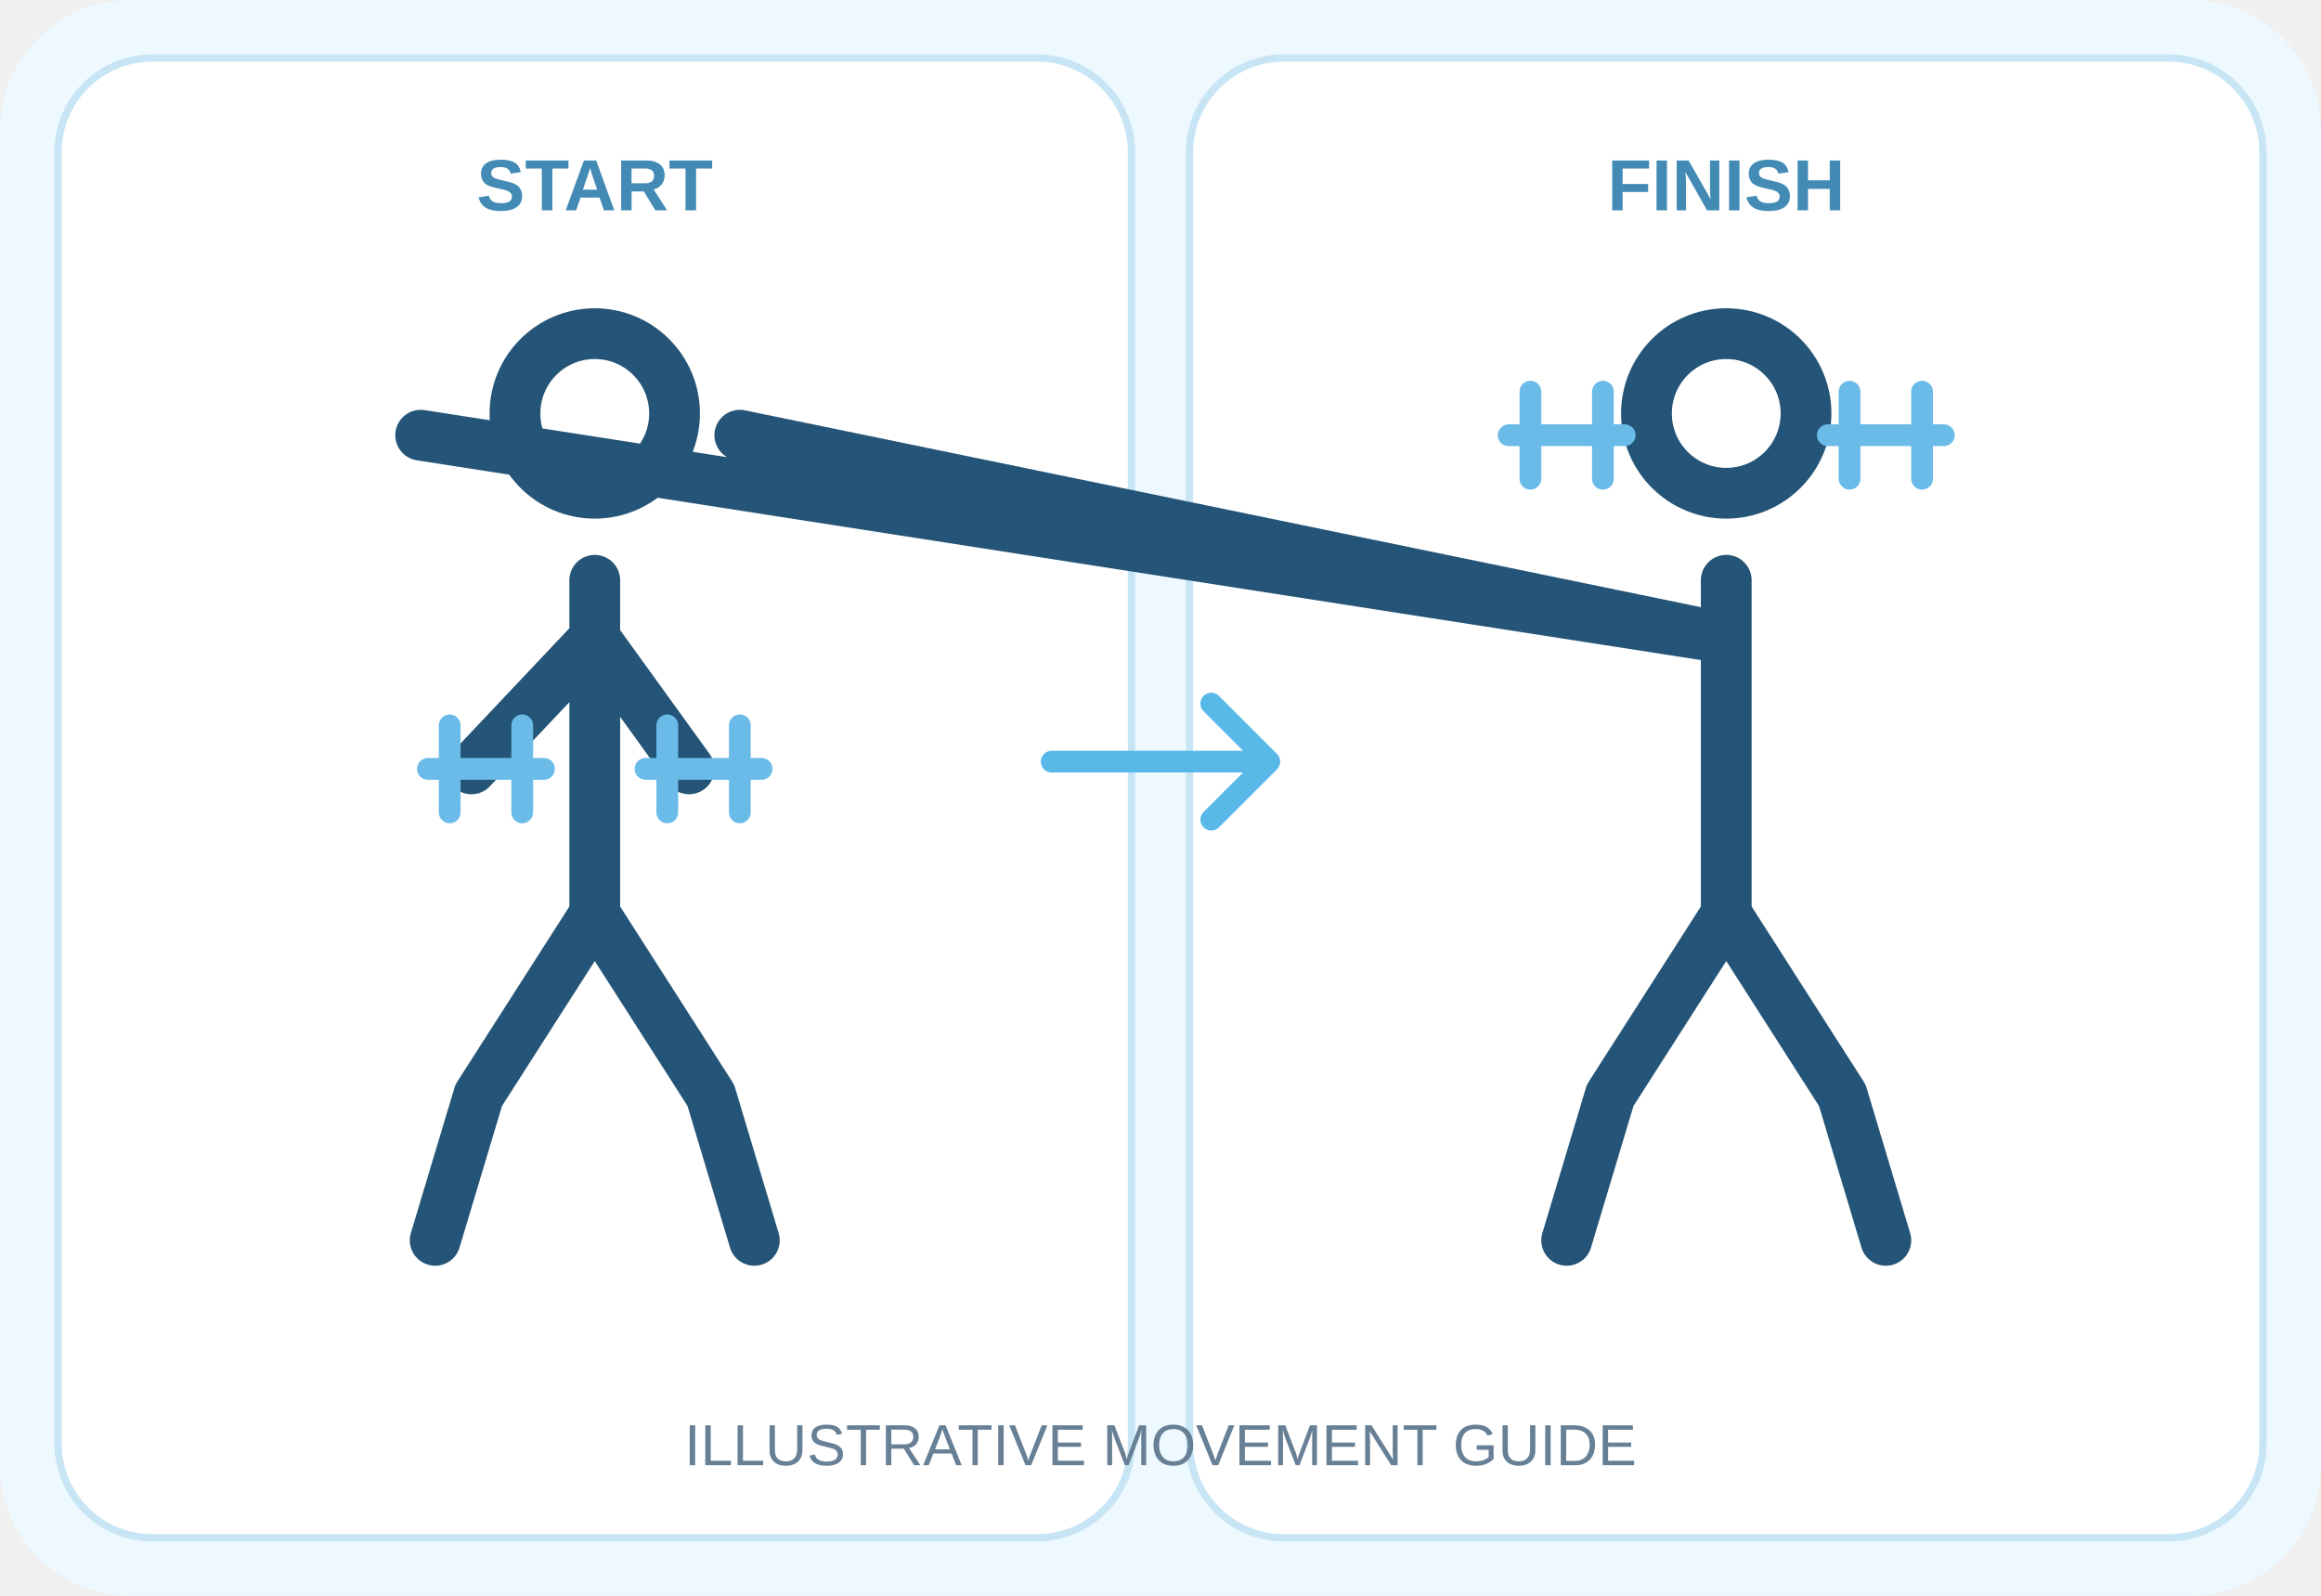
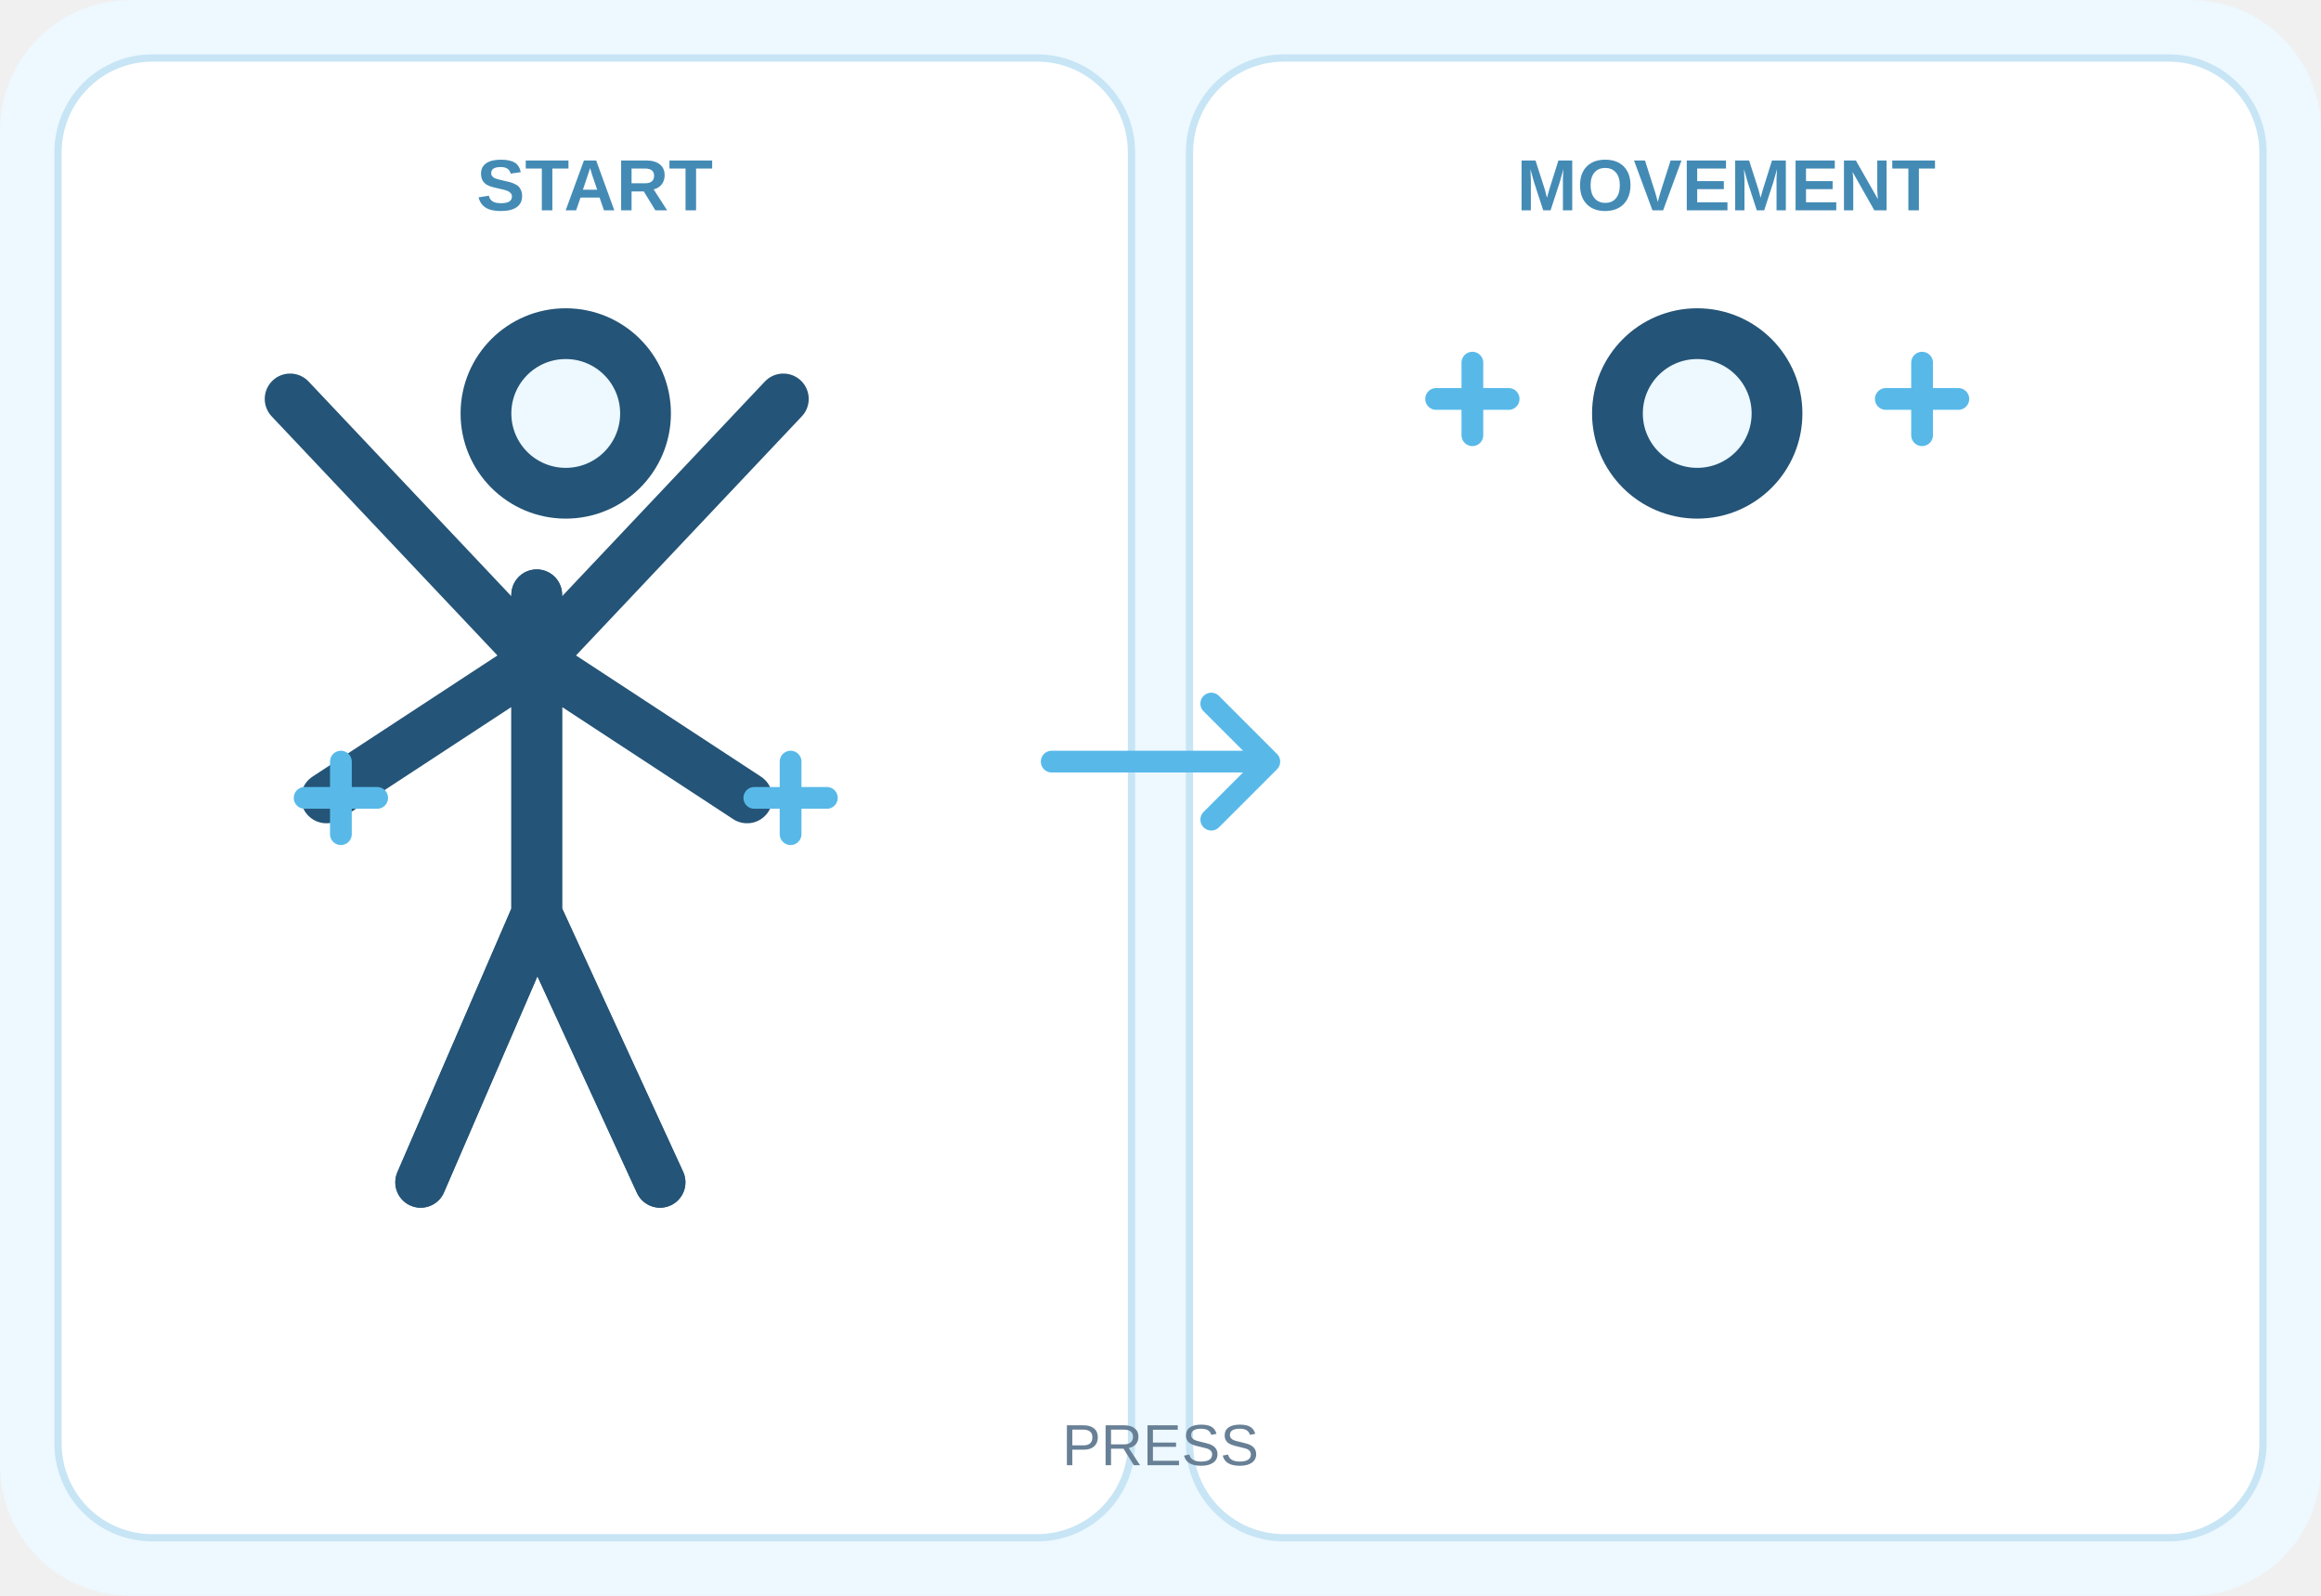
- <svg xmlns="http://www.w3.org/2000/svg" viewBox="0 0 320 220" role="img" aria-label="press exercise start and finish positions">
+ <svg xmlns="http://www.w3.org/2000/svg" viewBox="0 0 320 220" role="img" aria-label="PRESS exercise start and movement">
  <rect width="320" height="220" rx="18" fill="#edf8ff" />
  <rect x="8" y="8" width="148" height="204" rx="13" fill="#fff" stroke="#c7e5f5" />
  <rect x="164" y="8" width="148" height="204" rx="13" fill="#fff" stroke="#c7e5f5" />
  <text x="82" y="29" text-anchor="middle" font-family="Arial,sans-serif" font-size="10" font-weight="700" fill="#438bb5">START</text>
-   <text x="238" y="29" text-anchor="middle" font-family="Arial,sans-serif" font-size="10" font-weight="700" fill="#438bb5">FINISH</text>
+   <text x="238" y="29" text-anchor="middle" font-family="Arial,sans-serif" font-size="10" font-weight="700" fill="#438bb5">MOVEMENT</text>
  <g fill="none" stroke="#245477" stroke-width="7" stroke-linecap="round" stroke-linejoin="round">
-     <circle cx="82" cy="57" r="11" />
-     <path d="M82 80 L82 126 M82 88 L65 106 M82 88 L95 106 M82 126 L66 151 L60 171 M82 126 L98 151 L104 171" />
-     <path d="M59 106h16 M62 100v12 M72 100v12" stroke="#6abbe8" stroke-width="3" fill="none" />
-     <path d="M89 106h16 M92 100v12 M102 100v12" stroke="#6abbe8" stroke-width="3" fill="none" />
+     <circle cx="78" cy="57" r="11" fill="#edf8ff" />
+     <path d="M74 82 L74 126 M74 91 L45 110 M74 91 L103 110 M74 126 L58 163 M74 126 L91 163" />
+   </g>
+   <g stroke="#58b9e9" stroke-width="3" stroke-linecap="round">
+     <path d="M42 110 h10 M47 105 v10 M104 110 h10 M109 105 v10" />
  </g>
  <g fill="none" stroke="#245477" stroke-width="7" stroke-linecap="round" stroke-linejoin="round">
-     <circle cx="238" cy="57" r="11" />
-     <path d="M238 80 L238 126 M238 88 L58 60 M238 88 L102 60 M238 126 L222 151 L216 171 M238 126 L254 151 L260 171" />
-     <path d="M208 60h16 M211 54v12 M221 54v12" stroke="#6abbe8" stroke-width="3" fill="none" />
-     <path d="M252 60h16 M255 54v12 M265 54v12" stroke="#6abbe8" stroke-width="3" fill="none" />
+     <circle cx="234" cy="57" r="11" fill="#edf8ff" />
+     <path d="M74 82 L74 126 M74 91 L40 55 M74 91 L108 55 M74 126 L58 163 M74 126 L91 163" />
+   </g>
+   <g stroke="#58b9e9" stroke-width="3" stroke-linecap="round">
+     <path d="M198 55 h10 M203 50 v10 M260 55 h10 M265 50 v10" />
  </g>
  <path d="M145 105h30m-8 -8 8 8 -8 8" stroke="#58b9e9" stroke-width="3" fill="none" stroke-linecap="round" stroke-linejoin="round" />
-   <text x="160" y="202" text-anchor="middle" font-family="Arial,sans-serif" font-size="8" fill="#688096">ILLUSTRATIVE MOVEMENT GUIDE</text>
+   <text x="160" y="202" text-anchor="middle" font-family="Arial,sans-serif" font-size="8" fill="#688096">PRESS</text>
</svg>
